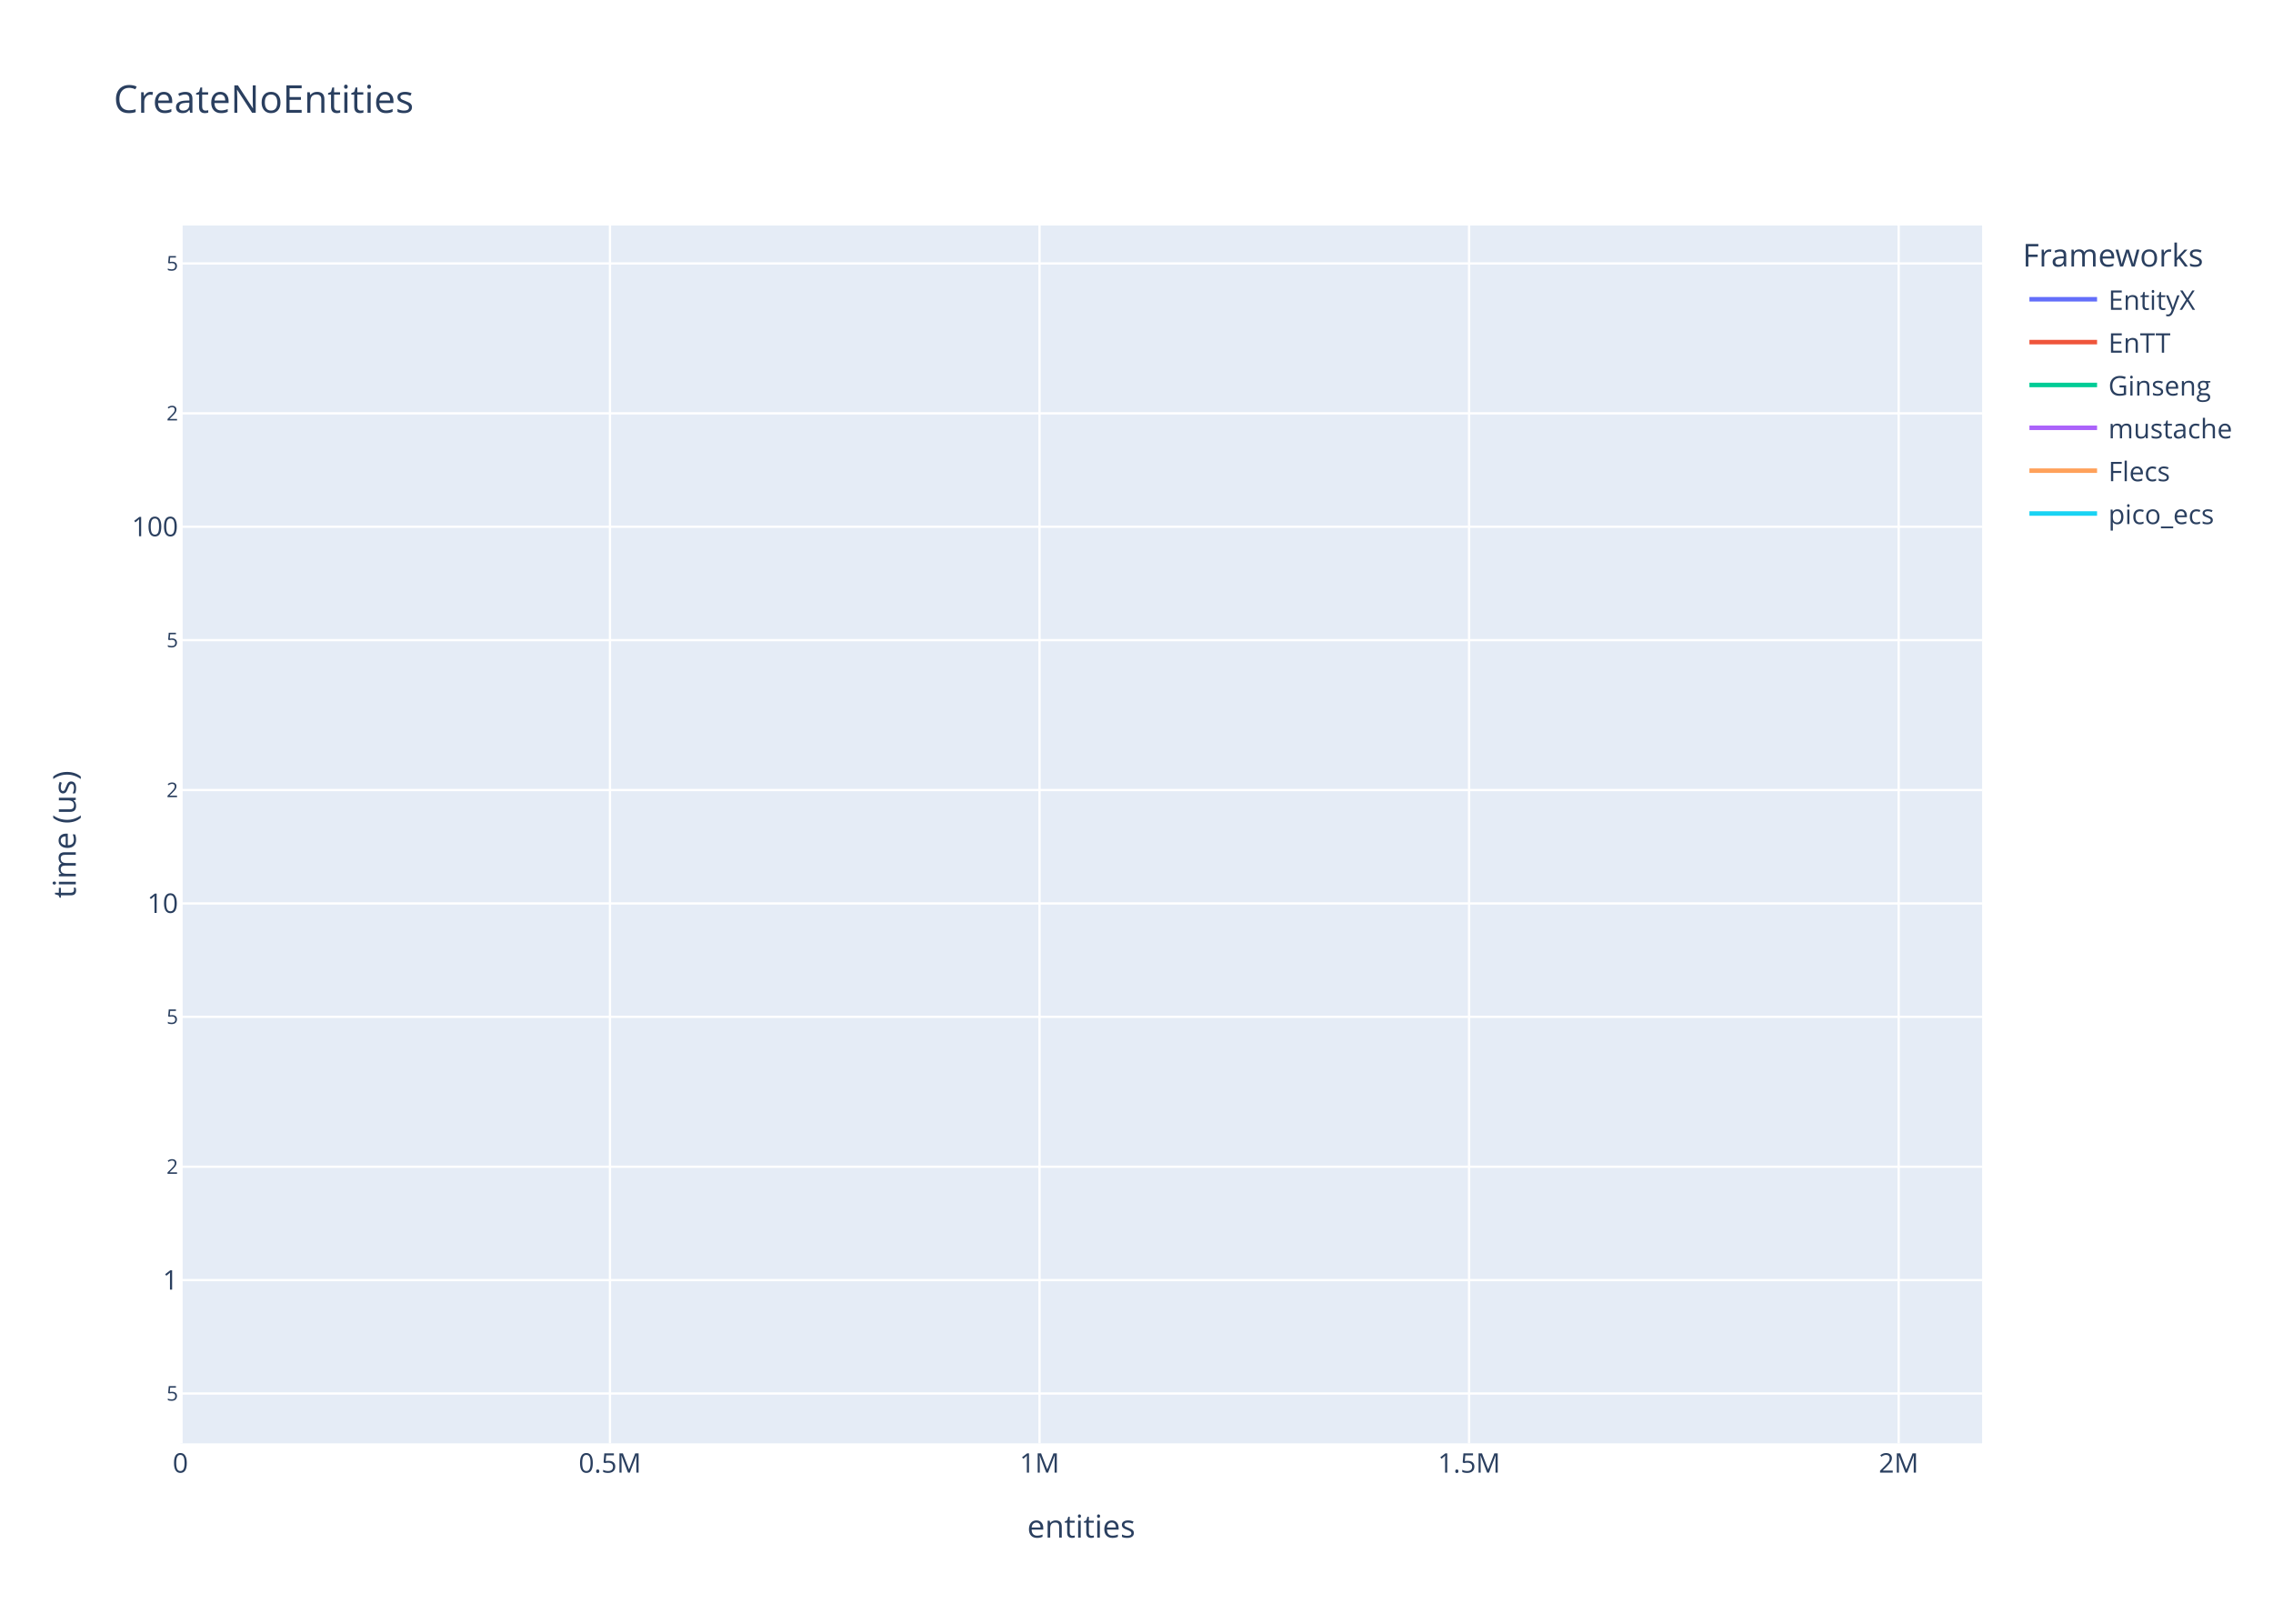
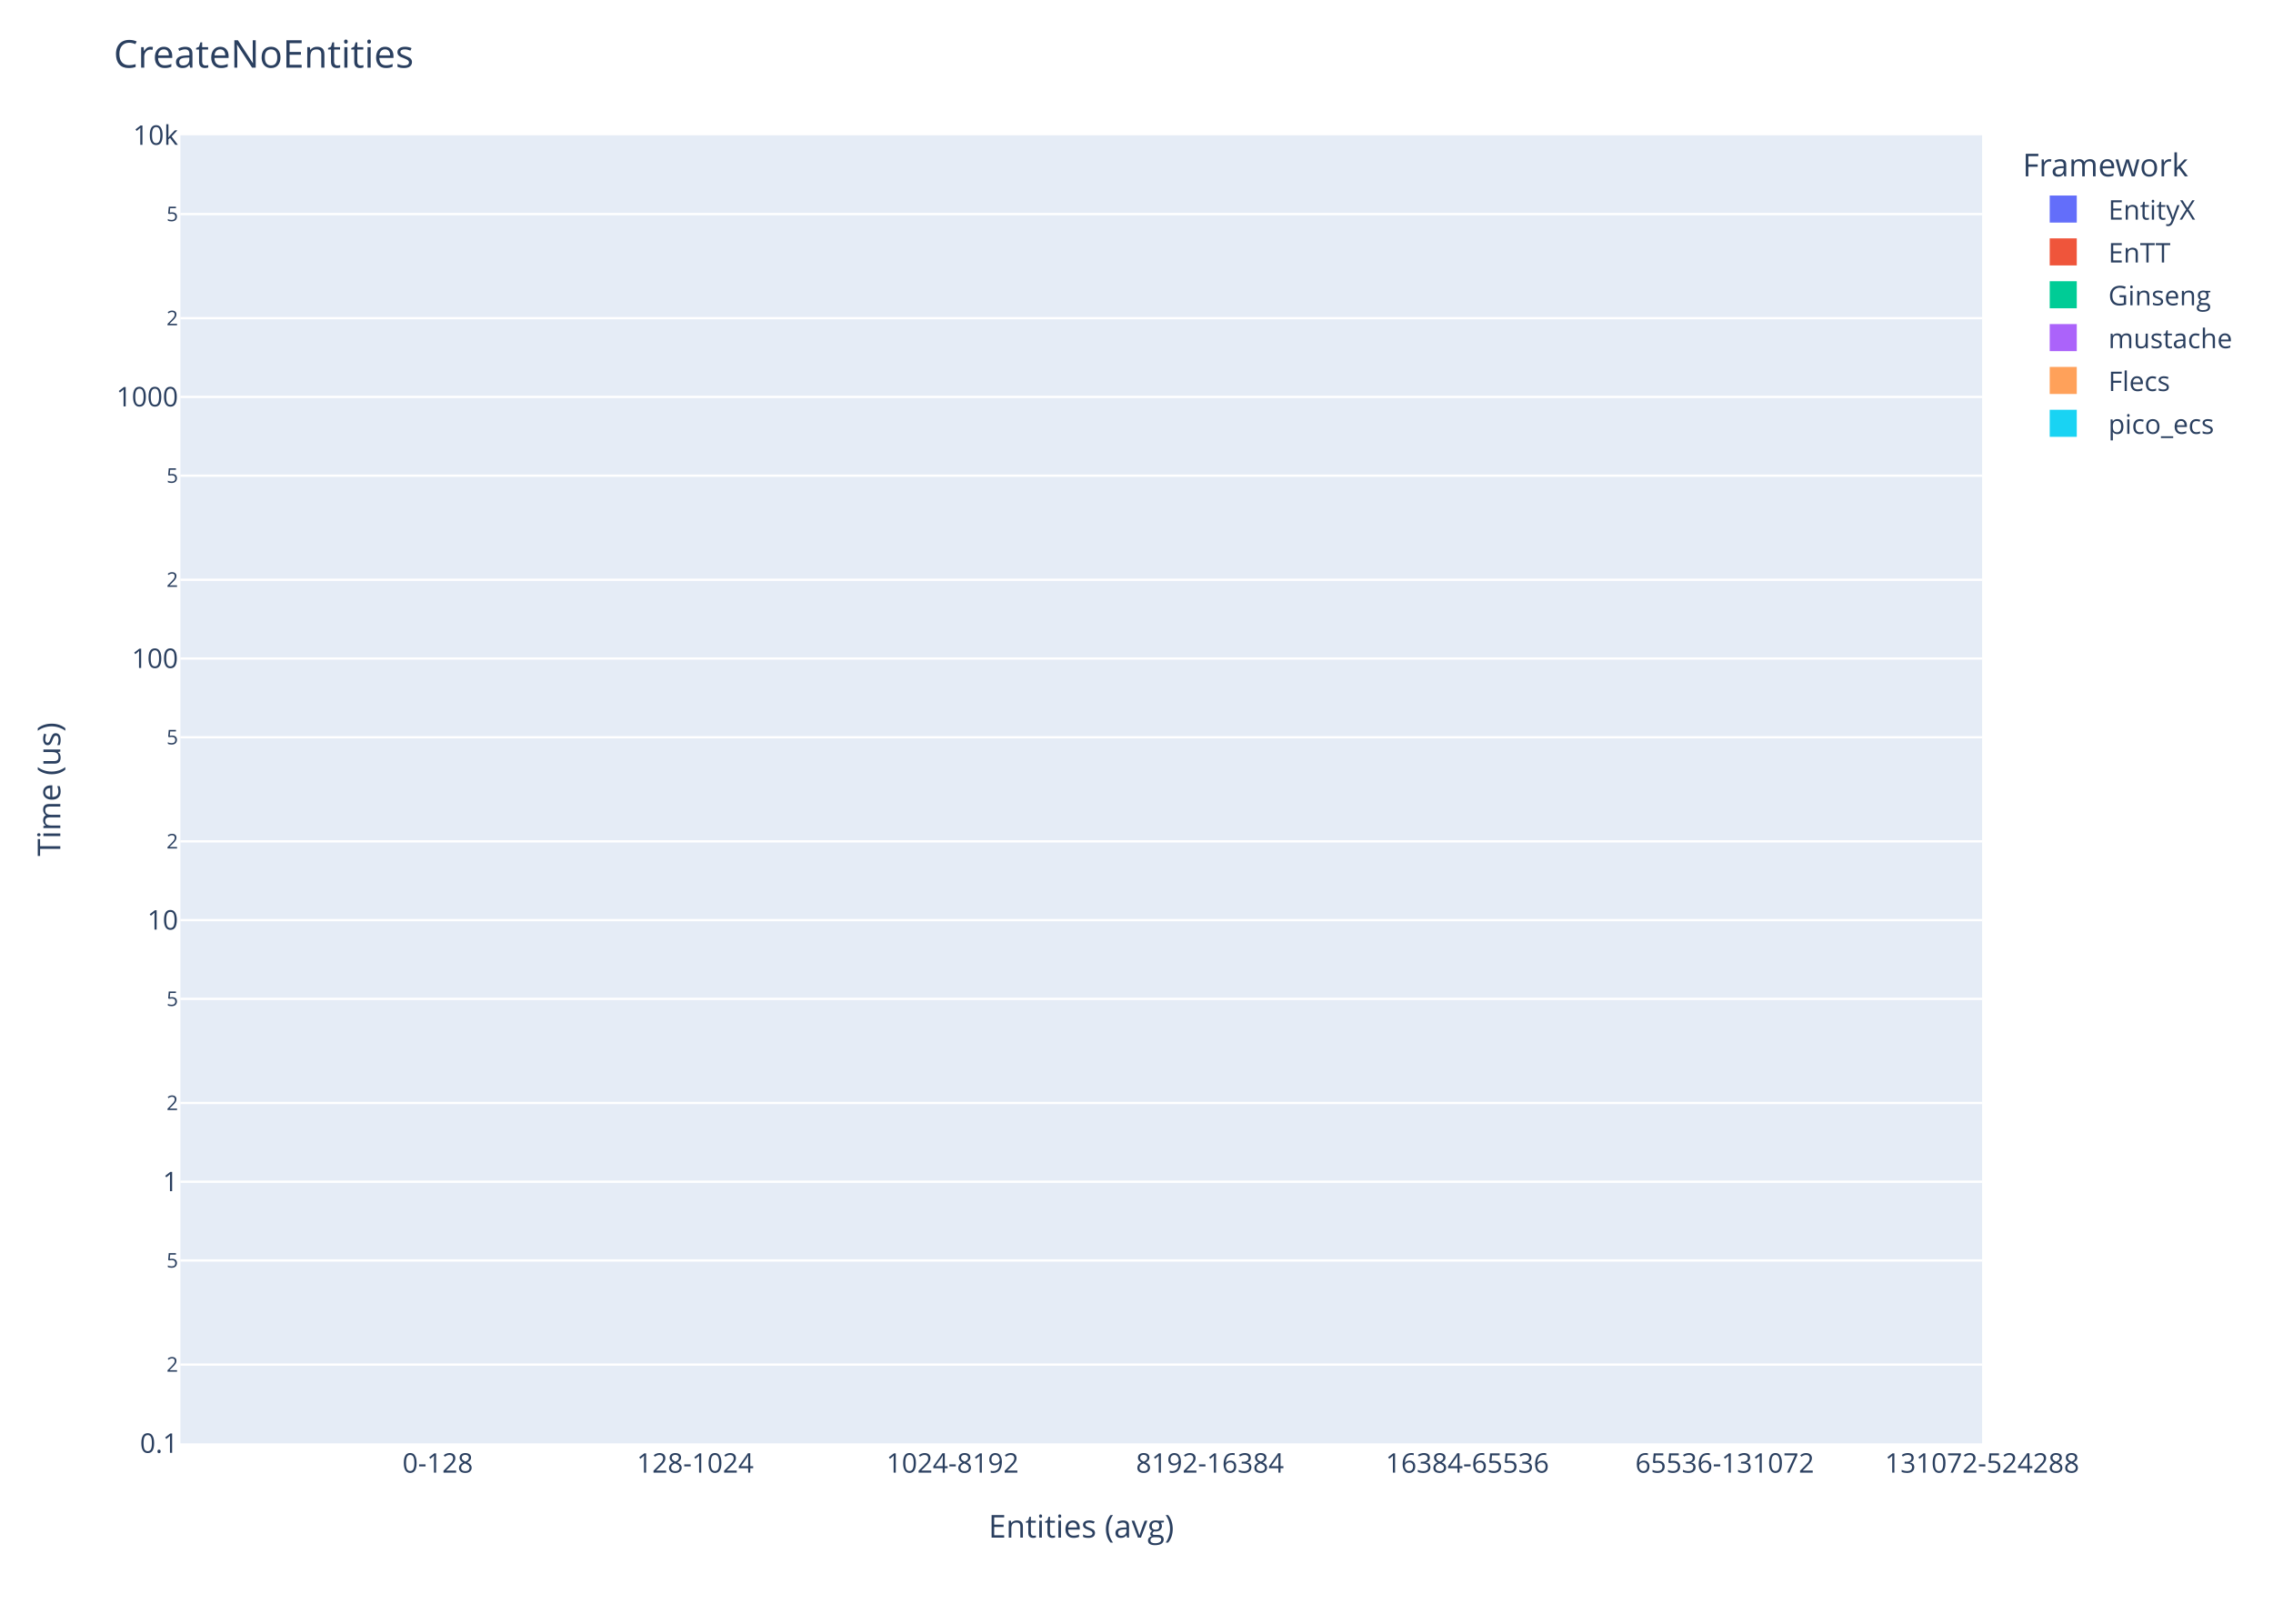
<svg xmlns="http://www.w3.org/2000/svg" class="main-svg" width="1008" height="720" style="" viewBox="0 0 1008 720">
  <rect x="0" y="0" width="1008" height="720" style="fill: rgb(255, 255, 255); fill-opacity: 1;" />
-   <defs id="defs-c62088">
+   <defs id="defs-19da52">
    <g class="clips">
-       <clipPath id="clipc62088xyplot" class="plotclip">
-         <rect width="799" height="540" />
+       <clipPath id="clip19da52xyplot" class="plotclip">
+         <rect width="799" height="580" />
      </clipPath>
-       <clipPath class="axesclip" id="clipc62088x">
+       <clipPath class="axesclip" id="clip19da52x">
        <rect x="80" y="0" width="799" height="720" />
      </clipPath>
-       <clipPath class="axesclip" id="clipc62088y">
-         <rect x="0" y="100" width="1008" height="540" />
+       <clipPath class="axesclip" id="clip19da52y">
+         <rect x="0" y="60" width="1008" height="580" />
      </clipPath>
-       <clipPath class="axesclip" id="clipc62088xy">
-         <rect x="80" y="100" width="799" height="540" />
+       <clipPath class="axesclip" id="clip19da52xy">
+         <rect x="80" y="60" width="799" height="580" />
      </clipPath>
    </g>
    <g class="gradients" />
    <g class="patterns" />
  </defs>
  <g class="bglayer">
-     <rect class="bg" x="80" y="100" width="799" height="540" style="fill: rgb(229, 236, 246); fill-opacity: 1; stroke-width: 0;" />
+     <rect class="bg" x="80" y="60" width="799" height="580" style="fill: rgb(229, 236, 246); fill-opacity: 1; stroke-width: 0;" />
  </g>
  <g class="layer-below">
    <g class="imagelayer" />
    <g class="shapelayer" />
  </g>
  <g class="cartesianlayer">
    <g class="subplot xy">
      <g class="layer-subplot">
        <g class="shapelayer" />
        <g class="imagelayer" />
      </g>
      <g class="minor-gridlayer">
        <g class="x" />
        <g class="y" />
      </g>
      <g class="gridlayer">
-         <g class="x">
-           <path class="xgrid crisp" transform="translate(270.5,0)" d="M0,100v540" style="stroke: rgb(255, 255, 255); stroke-opacity: 1; stroke-width: 1px;" />
-           <path class="xgrid crisp" transform="translate(460.99,0)" d="M0,100v540" style="stroke: rgb(255, 255, 255); stroke-opacity: 1; stroke-width: 1px;" />
-           <path class="xgrid crisp" transform="translate(651.49,0)" d="M0,100v540" style="stroke: rgb(255, 255, 255); stroke-opacity: 1; stroke-width: 1px;" />
-           <path class="xgrid crisp" transform="translate(841.99,0)" d="M0,100v540" style="stroke: rgb(255, 255, 255); stroke-opacity: 1; stroke-width: 1px;" />
-         </g>
+         <g class="x" />
        <g class="y">
-           <path class="ygrid crisp" transform="translate(0,617.91)" d="M80,0h799" style="stroke: rgb(255, 255, 255); stroke-opacity: 1; stroke-width: 1px;" />
-           <path class="ygrid crisp" transform="translate(0,567.63)" d="M80,0h799" style="stroke: rgb(255, 255, 255); stroke-opacity: 1; stroke-width: 1px;" />
-           <path class="ygrid crisp" transform="translate(0,517.35)" d="M80,0h799" style="stroke: rgb(255, 255, 255); stroke-opacity: 1; stroke-width: 1px;" />
-           <path class="ygrid crisp" transform="translate(0,450.88)" d="M80,0h799" style="stroke: rgb(255, 255, 255); stroke-opacity: 1; stroke-width: 1px;" />
-           <path class="ygrid crisp" transform="translate(0,400.6)" d="M80,0h799" style="stroke: rgb(255, 255, 255); stroke-opacity: 1; stroke-width: 1px;" />
-           <path class="ygrid crisp" transform="translate(0,350.32)" d="M80,0h799" style="stroke: rgb(255, 255, 255); stroke-opacity: 1; stroke-width: 1px;" />
-           <path class="ygrid crisp" transform="translate(0,283.85)" d="M80,0h799" style="stroke: rgb(255, 255, 255); stroke-opacity: 1; stroke-width: 1px;" />
-           <path class="ygrid crisp" transform="translate(0,233.57)" d="M80,0h799" style="stroke: rgb(255, 255, 255); stroke-opacity: 1; stroke-width: 1px;" />
-           <path class="ygrid crisp" transform="translate(0,183.28)" d="M80,0h799" style="stroke: rgb(255, 255, 255); stroke-opacity: 1; stroke-width: 1px;" />
-           <path class="ygrid crisp" transform="translate(0,116.82)" d="M80,0h799" style="stroke: rgb(255, 255, 255); stroke-opacity: 1; stroke-width: 1px;" />
-         </g>
-       </g>
-       <g class="zerolinelayer">
-         <path class="xzl zl crisp" transform="translate(80,0)" d="M0,100v540" style="stroke: rgb(255, 255, 255); stroke-opacity: 1; stroke-width: 2px;" />
-       </g>
+           <path class="ygrid crisp" transform="translate(0,605.08)" d="M80,0h799" style="stroke: rgb(255, 255, 255); stroke-opacity: 1; stroke-width: 1px;" />
+           <path class="ygrid crisp" transform="translate(0,558.92)" d="M80,0h799" style="stroke: rgb(255, 255, 255); stroke-opacity: 1; stroke-width: 1px;" />
+           <path class="ygrid crisp" transform="translate(0,524)" d="M80,0h799" style="stroke: rgb(255, 255, 255); stroke-opacity: 1; stroke-width: 1px;" />
+           <path class="ygrid crisp" transform="translate(0,489.08)" d="M80,0h799" style="stroke: rgb(255, 255, 255); stroke-opacity: 1; stroke-width: 1px;" />
+           <path class="ygrid crisp" transform="translate(0,442.92)" d="M80,0h799" style="stroke: rgb(255, 255, 255); stroke-opacity: 1; stroke-width: 1px;" />
+           <path class="ygrid crisp" transform="translate(0,408)" d="M80,0h799" style="stroke: rgb(255, 255, 255); stroke-opacity: 1; stroke-width: 1px;" />
+           <path class="ygrid crisp" transform="translate(0,373.08)" d="M80,0h799" style="stroke: rgb(255, 255, 255); stroke-opacity: 1; stroke-width: 1px;" />
+           <path class="ygrid crisp" transform="translate(0,326.92)" d="M80,0h799" style="stroke: rgb(255, 255, 255); stroke-opacity: 1; stroke-width: 1px;" />
+           <path class="ygrid crisp" transform="translate(0,292)" d="M80,0h799" style="stroke: rgb(255, 255, 255); stroke-opacity: 1; stroke-width: 1px;" />
+           <path class="ygrid crisp" transform="translate(0,257.08)" d="M80,0h799" style="stroke: rgb(255, 255, 255); stroke-opacity: 1; stroke-width: 1px;" />
+           <path class="ygrid crisp" transform="translate(0,210.92)" d="M80,0h799" style="stroke: rgb(255, 255, 255); stroke-opacity: 1; stroke-width: 1px;" />
+           <path class="ygrid crisp" transform="translate(0,176)" d="M80,0h799" style="stroke: rgb(255, 255, 255); stroke-opacity: 1; stroke-width: 1px;" />
+           <path class="ygrid crisp" transform="translate(0,141.08)" d="M80,0h799" style="stroke: rgb(255, 255, 255); stroke-opacity: 1; stroke-width: 1px;" />
+           <path class="ygrid crisp" transform="translate(0,94.92)" d="M80,0h799" style="stroke: rgb(255, 255, 255); stroke-opacity: 1; stroke-width: 1px;" />
+         </g>
+       </g>
+       <g class="zerolinelayer" />
      <path class="xlines-below" />
      <path class="ylines-below" />
      <g class="overlines-below" />
      <g class="xaxislayer-below" />
      <g class="yaxislayer-below" />
      <g class="overaxes-below" />
-       <g class="plot" transform="translate(80,100)" clip-path="url(#clipc62088xyplot)">
-         <g class="scatterlayer mlayer">
-           <g class="trace scatter tracef5ed88" style="stroke-miterlimit: 2; opacity: 1;">
-             <g class="fills" />
-             <g class="errorbars" />
-             <g class="lines" />
-             <g class="points" />
-             <g class="text" />
-           </g>
-           <g class="trace scatter tracef82caf" style="stroke-miterlimit: 2; opacity: 1;">
-             <g class="fills" />
-             <g class="errorbars" />
-             <g class="lines" />
-             <g class="points" />
-             <g class="text" />
-           </g>
-           <g class="trace scatter tracee0cd7f" style="stroke-miterlimit: 2; opacity: 1;">
-             <g class="fills" />
-             <g class="errorbars" />
-             <g class="lines" />
-             <g class="points" />
-             <g class="text" />
-           </g>
-           <g class="trace scatter trace92281e" style="stroke-miterlimit: 2; opacity: 1;">
-             <g class="fills" />
-             <g class="errorbars" />
-             <g class="lines" />
-             <g class="points" />
-             <g class="text" />
-           </g>
-           <g class="trace scatter tracee63d25" style="stroke-miterlimit: 2; opacity: 1;">
-             <g class="fills" />
-             <g class="errorbars" />
-             <g class="lines" />
-             <g class="points" />
-             <g class="text" />
-           </g>
-           <g class="trace scatter trace43ec85" style="stroke-miterlimit: 2; opacity: 1;">
-             <g class="fills" />
-             <g class="errorbars" />
-             <g class="lines" />
-             <g class="points" />
-             <g class="text" />
+       <g class="plot" transform="translate(80,60)" clip-path="url(#clip19da52xyplot)">
+         <g class="barlayer mlayer">
+           <g class="trace bars" style="opacity: 1;">
+             <g class="points">
+               <g class="point">
+                 <path d="M0,0Z" style="vector-effect: non-scaling-stroke; opacity: 1; stroke-width: 0px; fill: rgb(99, 110, 250); fill-opacity: 1;" />
+               </g>
+             </g>
+           </g>
+           <g class="trace bars" style="opacity: 1;">
+             <g class="points">
+               <g class="point">
+                 <path d="M0,0Z" style="vector-effect: non-scaling-stroke; opacity: 1; stroke-width: 0px; fill: rgb(239, 85, 59); fill-opacity: 1;" />
+               </g>
+             </g>
+           </g>
+           <g class="trace bars" style="opacity: 1;">
+             <g class="points">
+               <g class="point">
+                 <path d="M0,0Z" style="vector-effect: non-scaling-stroke; opacity: 1; stroke-width: 0px; fill: rgb(0, 204, 150); fill-opacity: 1;" />
+               </g>
+             </g>
+           </g>
+           <g class="trace bars" style="opacity: 1;">
+             <g class="points">
+               <g class="point">
+                 <path d="M0,0Z" style="vector-effect: non-scaling-stroke; opacity: 1; stroke-width: 0px; fill: rgb(171, 99, 250); fill-opacity: 1;" />
+               </g>
+             </g>
+           </g>
+           <g class="trace bars" style="opacity: 1;">
+             <g class="points">
+               <g class="point">
+                 <path d="M0,0Z" style="vector-effect: non-scaling-stroke; opacity: 1; stroke-width: 0px; fill: rgb(255, 161, 90); fill-opacity: 1;" />
+               </g>
+             </g>
+           </g>
+           <g class="trace bars" style="opacity: 1;">
+             <g class="points">
+               <g class="point">
+                 <path d="M0,0Z" style="vector-effect: non-scaling-stroke; opacity: 1; stroke-width: 0px; fill: rgb(25, 211, 243); fill-opacity: 1;" />
+               </g>
+             </g>
          </g>
        </g>
      </g>
      <g class="overplot" />
      <path class="xlines-above crisp" d="M0,0" style="fill: none;" />
      <path class="ylines-above crisp" d="M0,0" style="fill: none;" />
      <g class="overlines-above" />
      <g class="xaxislayer-above">
        <g class="xtick">
-           <text text-anchor="middle" x="0" y="653" transform="translate(80,0)" style="font-family: 'Open Sans', verdana, arial, sans-serif; font-size: 12px; fill: rgb(42, 63, 95); fill-opacity: 1; white-space: pre; opacity: 1;">0</text>
-         </g>
-         <g class="xtick">
-           <text text-anchor="middle" x="0" y="653" style="font-family: 'Open Sans', verdana, arial, sans-serif; font-size: 12px; fill: rgb(42, 63, 95); fill-opacity: 1; white-space: pre; opacity: 1;" transform="translate(270.5,0)">0.5M</text>
-         </g>
-         <g class="xtick">
-           <text text-anchor="middle" x="0" y="653" style="font-family: 'Open Sans', verdana, arial, sans-serif; font-size: 12px; fill: rgb(42, 63, 95); fill-opacity: 1; white-space: pre; opacity: 1;" transform="translate(460.99,0)">1M</text>
-         </g>
-         <g class="xtick">
-           <text text-anchor="middle" x="0" y="653" style="font-family: 'Open Sans', verdana, arial, sans-serif; font-size: 12px; fill: rgb(42, 63, 95); fill-opacity: 1; white-space: pre; opacity: 1;" transform="translate(651.49,0)">1.5M</text>
-         </g>
-         <g class="xtick">
-           <text text-anchor="middle" x="0" y="653" style="font-family: 'Open Sans', verdana, arial, sans-serif; font-size: 12px; fill: rgb(42, 63, 95); fill-opacity: 1; white-space: pre; opacity: 1;" transform="translate(841.99,0)">2M</text>
+           <text text-anchor="middle" x="0" y="653" transform="translate(194.14,0)" style="font-family: 'Open Sans', verdana, arial, sans-serif; font-size: 12px; fill: rgb(42, 63, 95); fill-opacity: 1; white-space: pre; opacity: 1;">0-128</text>
+         </g>
+         <g class="xtick">
+           <text text-anchor="middle" x="0" y="653" transform="translate(308.29,0)" style="font-family: 'Open Sans', verdana, arial, sans-serif; font-size: 12px; fill: rgb(42, 63, 95); fill-opacity: 1; white-space: pre; opacity: 1;">128-1024</text>
+         </g>
+         <g class="xtick">
+           <text text-anchor="middle" x="0" y="653" transform="translate(422.43,0)" style="font-family: 'Open Sans', verdana, arial, sans-serif; font-size: 12px; fill: rgb(42, 63, 95); fill-opacity: 1; white-space: pre; opacity: 1;">1024-8192</text>
+         </g>
+         <g class="xtick">
+           <text text-anchor="middle" x="0" y="653" transform="translate(536.57,0)" style="font-family: 'Open Sans', verdana, arial, sans-serif; font-size: 12px; fill: rgb(42, 63, 95); fill-opacity: 1; white-space: pre; opacity: 1;">8192-16384</text>
+         </g>
+         <g class="xtick">
+           <text text-anchor="middle" x="0" y="653" transform="translate(650.71,0)" style="font-family: 'Open Sans', verdana, arial, sans-serif; font-size: 12px; fill: rgb(42, 63, 95); fill-opacity: 1; white-space: pre; opacity: 1;">16384-65536</text>
+         </g>
+         <g class="xtick">
+           <text text-anchor="middle" x="0" y="653" transform="translate(764.86,0)" style="font-family: 'Open Sans', verdana, arial, sans-serif; font-size: 12px; fill: rgb(42, 63, 95); fill-opacity: 1; white-space: pre; opacity: 1;">65536-131072</text>
+         </g>
+         <g class="xtick">
+           <text text-anchor="middle" x="0" y="653" transform="translate(879,0)" style="font-family: 'Open Sans', verdana, arial, sans-serif; font-size: 12px; fill: rgb(42, 63, 95); fill-opacity: 1; white-space: pre; opacity: 1;">131072-524288</text>
        </g>
      </g>
      <g class="yaxislayer-above">
        <g class="ytick">
-           <text text-anchor="end" x="79" y="3.15" transform="translate(0,617.91)" style="font-family: 'Open Sans', verdana, arial, sans-serif; font-size: 9px; fill: rgb(42, 63, 95); fill-opacity: 1; white-space: pre; opacity: 1;">5</text>
-         </g>
-         <g class="ytick">
-           <text text-anchor="end" x="79" y="4.2" style="font-family: 'Open Sans', verdana, arial, sans-serif; font-size: 12px; fill: rgb(42, 63, 95); fill-opacity: 1; white-space: pre; opacity: 1;" transform="translate(0,567.63)">1</text>
-         </g>
-         <g class="ytick">
-           <text text-anchor="end" x="79" y="3.15" style="font-family: 'Open Sans', verdana, arial, sans-serif; font-size: 9px; fill: rgb(42, 63, 95); fill-opacity: 1; white-space: pre; opacity: 1;" transform="translate(0,517.35)">2</text>
-         </g>
-         <g class="ytick">
-           <text text-anchor="end" x="79" y="3.15" style="font-family: 'Open Sans', verdana, arial, sans-serif; font-size: 9px; fill: rgb(42, 63, 95); fill-opacity: 1; white-space: pre; opacity: 1;" transform="translate(0,450.88)">5</text>
-         </g>
-         <g class="ytick">
-           <text text-anchor="end" x="79" y="4.2" style="font-family: 'Open Sans', verdana, arial, sans-serif; font-size: 12px; fill: rgb(42, 63, 95); fill-opacity: 1; white-space: pre; opacity: 1;" transform="translate(0,400.6)">10</text>
-         </g>
-         <g class="ytick">
-           <text text-anchor="end" x="79" y="3.15" style="font-family: 'Open Sans', verdana, arial, sans-serif; font-size: 9px; fill: rgb(42, 63, 95); fill-opacity: 1; white-space: pre; opacity: 1;" transform="translate(0,350.32)">2</text>
-         </g>
-         <g class="ytick">
-           <text text-anchor="end" x="79" y="3.15" style="font-family: 'Open Sans', verdana, arial, sans-serif; font-size: 9px; fill: rgb(42, 63, 95); fill-opacity: 1; white-space: pre; opacity: 1;" transform="translate(0,283.85)">5</text>
-         </g>
-         <g class="ytick">
-           <text text-anchor="end" x="79" y="4.2" style="font-family: 'Open Sans', verdana, arial, sans-serif; font-size: 12px; fill: rgb(42, 63, 95); fill-opacity: 1; white-space: pre; opacity: 1;" transform="translate(0,233.57)">100</text>
-         </g>
-         <g class="ytick">
-           <text text-anchor="end" x="79" y="3.15" style="font-family: 'Open Sans', verdana, arial, sans-serif; font-size: 9px; fill: rgb(42, 63, 95); fill-opacity: 1; white-space: pre; opacity: 1;" transform="translate(0,183.28)">2</text>
-         </g>
-         <g class="ytick">
-           <text text-anchor="end" x="79" y="3.15" style="font-family: 'Open Sans', verdana, arial, sans-serif; font-size: 9px; fill: rgb(42, 63, 95); fill-opacity: 1; white-space: pre; opacity: 1;" transform="translate(0,116.82)">5</text>
+           <text text-anchor="end" x="79" y="4.2" transform="translate(0,640)" style="font-family: 'Open Sans', verdana, arial, sans-serif; font-size: 12px; fill: rgb(42, 63, 95); fill-opacity: 1; white-space: pre; opacity: 1;">0.1</text>
+         </g>
+         <g class="ytick">
+           <text text-anchor="end" x="79" y="3.15" style="font-family: 'Open Sans', verdana, arial, sans-serif; font-size: 9px; fill: rgb(42, 63, 95); fill-opacity: 1; white-space: pre; opacity: 1;" transform="translate(0,605.08)">2</text>
+         </g>
+         <g class="ytick">
+           <text text-anchor="end" x="79" y="3.15" style="font-family: 'Open Sans', verdana, arial, sans-serif; font-size: 9px; fill: rgb(42, 63, 95); fill-opacity: 1; white-space: pre; opacity: 1;" transform="translate(0,558.92)">5</text>
+         </g>
+         <g class="ytick">
+           <text text-anchor="end" x="79" y="4.2" style="font-family: 'Open Sans', verdana, arial, sans-serif; font-size: 12px; fill: rgb(42, 63, 95); fill-opacity: 1; white-space: pre; opacity: 1;" transform="translate(0,524)">1</text>
+         </g>
+         <g class="ytick">
+           <text text-anchor="end" x="79" y="3.15" style="font-family: 'Open Sans', verdana, arial, sans-serif; font-size: 9px; fill: rgb(42, 63, 95); fill-opacity: 1; white-space: pre; opacity: 1;" transform="translate(0,489.08)">2</text>
+         </g>
+         <g class="ytick">
+           <text text-anchor="end" x="79" y="3.15" style="font-family: 'Open Sans', verdana, arial, sans-serif; font-size: 9px; fill: rgb(42, 63, 95); fill-opacity: 1; white-space: pre; opacity: 1;" transform="translate(0,442.92)">5</text>
+         </g>
+         <g class="ytick">
+           <text text-anchor="end" x="79" y="4.2" style="font-family: 'Open Sans', verdana, arial, sans-serif; font-size: 12px; fill: rgb(42, 63, 95); fill-opacity: 1; white-space: pre; opacity: 1;" transform="translate(0,408)">10</text>
+         </g>
+         <g class="ytick">
+           <text text-anchor="end" x="79" y="3.15" style="font-family: 'Open Sans', verdana, arial, sans-serif; font-size: 9px; fill: rgb(42, 63, 95); fill-opacity: 1; white-space: pre; opacity: 1;" transform="translate(0,373.08)">2</text>
+         </g>
+         <g class="ytick">
+           <text text-anchor="end" x="79" y="3.15" style="font-family: 'Open Sans', verdana, arial, sans-serif; font-size: 9px; fill: rgb(42, 63, 95); fill-opacity: 1; white-space: pre; opacity: 1;" transform="translate(0,326.92)">5</text>
+         </g>
+         <g class="ytick">
+           <text text-anchor="end" x="79" y="4.2" style="font-family: 'Open Sans', verdana, arial, sans-serif; font-size: 12px; fill: rgb(42, 63, 95); fill-opacity: 1; white-space: pre; opacity: 1;" transform="translate(0,292)">100</text>
+         </g>
+         <g class="ytick">
+           <text text-anchor="end" x="79" y="3.15" style="font-family: 'Open Sans', verdana, arial, sans-serif; font-size: 9px; fill: rgb(42, 63, 95); fill-opacity: 1; white-space: pre; opacity: 1;" transform="translate(0,257.08)">2</text>
+         </g>
+         <g class="ytick">
+           <text text-anchor="end" x="79" y="3.15" style="font-family: 'Open Sans', verdana, arial, sans-serif; font-size: 9px; fill: rgb(42, 63, 95); fill-opacity: 1; white-space: pre; opacity: 1;" transform="translate(0,210.92)">5</text>
+         </g>
+         <g class="ytick">
+           <text text-anchor="end" x="79" y="4.2" style="font-family: 'Open Sans', verdana, arial, sans-serif; font-size: 12px; fill: rgb(42, 63, 95); fill-opacity: 1; white-space: pre; opacity: 1;" transform="translate(0,176)">1000</text>
+         </g>
+         <g class="ytick">
+           <text text-anchor="end" x="79" y="3.15" style="font-family: 'Open Sans', verdana, arial, sans-serif; font-size: 9px; fill: rgb(42, 63, 95); fill-opacity: 1; white-space: pre; opacity: 1;" transform="translate(0,141.08)">2</text>
+         </g>
+         <g class="ytick">
+           <text text-anchor="end" x="79" y="3.15" style="font-family: 'Open Sans', verdana, arial, sans-serif; font-size: 9px; fill: rgb(42, 63, 95); fill-opacity: 1; white-space: pre; opacity: 1;" transform="translate(0,94.92)">5</text>
+         </g>
+         <g class="ytick">
+           <text text-anchor="end" x="79" y="4.2" style="font-family: 'Open Sans', verdana, arial, sans-serif; font-size: 12px; fill: rgb(42, 63, 95); fill-opacity: 1; white-space: pre; opacity: 1;" transform="translate(0,60)">10k</text>
        </g>
      </g>
      <g class="overaxes-above" />
    </g>
  </g>
  <g class="polarlayer" />
  <g class="smithlayer" />
  <g class="ternarylayer" />
  <g class="geolayer" />
  <g class="funnelarealayer" />
  <g class="pielayer" />
  <g class="iciclelayer" />
  <g class="treemaplayer" />
  <g class="sunburstlayer" />
  <g class="glimages" />
-   <defs id="topdefs-c62088">
+   <defs id="topdefs-19da52">
    <g class="clips" />
-     <clipPath id="legendc62088">
+     <clipPath id="legend19da52">
      <rect width="101" height="143" x="0" y="0" />
    </clipPath>
  </defs>
  <g class="layer-above">
    <g class="imagelayer" />
    <g class="shapelayer" />
  </g>
  <g class="infolayer">
-     <g class="legend" pointer-events="all" transform="translate(894.98,100)">
+     <g class="legend" pointer-events="all" transform="translate(894.98,60)">
      <rect class="bg" shape-rendering="crispEdges" style="stroke: rgb(68, 68, 68); stroke-opacity: 1; fill: rgb(255, 255, 255); fill-opacity: 1; stroke-width: 0px;" width="101" height="143" x="0" y="0" />
-       <g class="scrollbox" transform="" clip-path="url(#legendc62088)">
-         <text class="legendtitletext" text-anchor="start" x="2" y="18.2" style="font-family: 'Open Sans', verdana, arial, sans-serif; font-size: 14px; fill: rgb(42, 63, 95); fill-opacity: 1; white-space: pre;">Frameworks</text>
+       <g class="scrollbox" transform="" clip-path="url(#legend19da52)">
+         <text class="legendtitletext" text-anchor="start" x="2" y="18.2" style="font-family: 'Open Sans', verdana, arial, sans-serif; font-size: 14px; fill: rgb(42, 63, 95); fill-opacity: 1; white-space: pre;">Framework</text>
        <g class="groups" transform="">
          <g class="traces" transform="translate(0,32.7)" style="opacity: 1;">
            <text class="legendtext" text-anchor="start" x="40" y="4.68" style="font-family: 'Open Sans', verdana, arial, sans-serif; font-size: 12px; fill: rgb(42, 63, 95); fill-opacity: 1; white-space: pre;">EntityX</text>
            <g class="layers" style="opacity: 1;">
              <g class="legendfill" />
-               <g class="legendlines">
-                 <path class="js-line" d="M5,0h30" style="fill: none; stroke: rgb(99, 110, 250); stroke-opacity: 1; stroke-width: 2px;" />
-               </g>
-               <g class="legendsymbols">
-                 <g class="legendpoints" />
+               <g class="legendlines" />
+               <g class="legendsymbols">
+                 <g class="legendpoints">
+                   <path class="legendundefined" d="M6,6H-6V-6H6Z" transform="translate(20,0)" style="stroke-width: 0px; fill: rgb(99, 110, 250); fill-opacity: 1;" />
+                 </g>
              </g>
            </g>
            <rect class="legendtoggle" x="0" y="-9.5" width="95.25" height="19" style="fill: rgb(0, 0, 0); fill-opacity: 0;" />
          </g>
        </g>
        <g class="groups" transform="">
          <g class="traces" transform="translate(0,51.7)" style="opacity: 1;">
            <text class="legendtext" text-anchor="start" x="40" y="4.68" style="font-family: 'Open Sans', verdana, arial, sans-serif; font-size: 12px; fill: rgb(42, 63, 95); fill-opacity: 1; white-space: pre;">EnTT</text>
            <g class="layers" style="opacity: 1;">
              <g class="legendfill" />
-               <g class="legendlines">
-                 <path class="js-line" d="M5,0h30" style="fill: none; stroke: rgb(239, 85, 59); stroke-opacity: 1; stroke-width: 2px;" />
-               </g>
-               <g class="legendsymbols">
-                 <g class="legendpoints" />
+               <g class="legendlines" />
+               <g class="legendsymbols">
+                 <g class="legendpoints">
+                   <path class="legendundefined" d="M6,6H-6V-6H6Z" transform="translate(20,0)" style="stroke-width: 0px; fill: rgb(239, 85, 59); fill-opacity: 1;" />
+                 </g>
              </g>
            </g>
            <rect class="legendtoggle" x="0" y="-9.5" width="95.25" height="19" style="fill: rgb(0, 0, 0); fill-opacity: 0;" />
          </g>
        </g>
        <g class="groups" transform="">
          <g class="traces" transform="translate(0,70.7)" style="opacity: 1;">
            <text class="legendtext" text-anchor="start" x="40" y="4.68" style="font-family: 'Open Sans', verdana, arial, sans-serif; font-size: 12px; fill: rgb(42, 63, 95); fill-opacity: 1; white-space: pre;">Ginseng</text>
            <g class="layers" style="opacity: 1;">
              <g class="legendfill" />
-               <g class="legendlines">
-                 <path class="js-line" d="M5,0h30" style="fill: none; stroke: rgb(0, 204, 150); stroke-opacity: 1; stroke-width: 2px;" />
-               </g>
-               <g class="legendsymbols">
-                 <g class="legendpoints" />
+               <g class="legendlines" />
+               <g class="legendsymbols">
+                 <g class="legendpoints">
+                   <path class="legendundefined" d="M6,6H-6V-6H6Z" transform="translate(20,0)" style="stroke-width: 0px; fill: rgb(0, 204, 150); fill-opacity: 1;" />
+                 </g>
              </g>
            </g>
            <rect class="legendtoggle" x="0" y="-9.5" width="95.25" height="19" style="fill: rgb(0, 0, 0); fill-opacity: 0;" />
          </g>
        </g>
        <g class="groups" transform="">
          <g class="traces" transform="translate(0,89.7)" style="opacity: 1;">
            <text class="legendtext" text-anchor="start" x="40" y="4.68" style="font-family: 'Open Sans', verdana, arial, sans-serif; font-size: 12px; fill: rgb(42, 63, 95); fill-opacity: 1; white-space: pre;">mustache</text>
            <g class="layers" style="opacity: 1;">
              <g class="legendfill" />
-               <g class="legendlines">
-                 <path class="js-line" d="M5,0h30" style="fill: none; stroke: rgb(171, 99, 250); stroke-opacity: 1; stroke-width: 2px;" />
-               </g>
-               <g class="legendsymbols">
-                 <g class="legendpoints" />
+               <g class="legendlines" />
+               <g class="legendsymbols">
+                 <g class="legendpoints">
+                   <path class="legendundefined" d="M6,6H-6V-6H6Z" transform="translate(20,0)" style="stroke-width: 0px; fill: rgb(171, 99, 250); fill-opacity: 1;" />
+                 </g>
              </g>
            </g>
            <rect class="legendtoggle" x="0" y="-9.5" width="95.25" height="19" style="fill: rgb(0, 0, 0); fill-opacity: 0;" />
          </g>
        </g>
        <g class="groups" transform="">
          <g class="traces" transform="translate(0,108.7)" style="opacity: 1;">
            <text class="legendtext" text-anchor="start" x="40" y="4.68" style="font-family: 'Open Sans', verdana, arial, sans-serif; font-size: 12px; fill: rgb(42, 63, 95); fill-opacity: 1; white-space: pre;">Flecs</text>
            <g class="layers" style="opacity: 1;">
              <g class="legendfill" />
-               <g class="legendlines">
-                 <path class="js-line" d="M5,0h30" style="fill: none; stroke: rgb(255, 161, 90); stroke-opacity: 1; stroke-width: 2px;" />
-               </g>
-               <g class="legendsymbols">
-                 <g class="legendpoints" />
+               <g class="legendlines" />
+               <g class="legendsymbols">
+                 <g class="legendpoints">
+                   <path class="legendundefined" d="M6,6H-6V-6H6Z" transform="translate(20,0)" style="stroke-width: 0px; fill: rgb(255, 161, 90); fill-opacity: 1;" />
+                 </g>
              </g>
            </g>
            <rect class="legendtoggle" x="0" y="-9.5" width="95.25" height="19" style="fill: rgb(0, 0, 0); fill-opacity: 0;" />
          </g>
        </g>
        <g class="groups" transform="">
          <g class="traces" transform="translate(0,127.7)" style="opacity: 1;">
            <text class="legendtext" text-anchor="start" x="40" y="4.68" style="font-family: 'Open Sans', verdana, arial, sans-serif; font-size: 12px; fill: rgb(42, 63, 95); fill-opacity: 1; white-space: pre;">pico_ecs</text>
            <g class="layers" style="opacity: 1;">
              <g class="legendfill" />
-               <g class="legendlines">
-                 <path class="js-line" d="M5,0h30" style="fill: none; stroke: rgb(25, 211, 243); stroke-opacity: 1; stroke-width: 2px;" />
-               </g>
-               <g class="legendsymbols">
-                 <g class="legendpoints" />
+               <g class="legendlines" />
+               <g class="legendsymbols">
+                 <g class="legendpoints">
+                   <path class="legendundefined" d="M6,6H-6V-6H6Z" transform="translate(20,0)" style="stroke-width: 0px; fill: rgb(25, 211, 243); fill-opacity: 1;" />
+                 </g>
              </g>
            </g>
            <rect class="legendtoggle" x="0" y="-9.5" width="95.25" height="19" style="fill: rgb(0, 0, 0); fill-opacity: 0;" />
          </g>
        </g>
      </g>
      <rect class="scrollbar" rx="20" ry="3" width="0" height="0" style="fill: rgb(128, 139, 164); fill-opacity: 1;" x="0" y="0" />
    </g>
    <g class="g-gtitle">
-       <text class="gtitle" x="50.4" y="50" text-anchor="start" dy="0em" style="font-family: 'Open Sans', verdana, arial, sans-serif; font-size: 17px; fill: rgb(42, 63, 95); opacity: 1; font-weight: normal; white-space: pre;">CreateNoEntities</text>
+       <text class="gtitle" x="50.4" y="30" text-anchor="start" dy="0em" style="font-family: 'Open Sans', verdana, arial, sans-serif; font-size: 17px; fill: rgb(42, 63, 95); opacity: 1; font-weight: normal; white-space: pre;">CreateNoEntities</text>
    </g>
    <g class="g-xtitle">
-       <text class="xtitle" x="479.5" y="681.8" text-anchor="middle" style="font-family: 'Open Sans', verdana, arial, sans-serif; font-size: 14px; fill: rgb(42, 63, 95); opacity: 1; font-weight: normal; white-space: pre;">entities</text>
+       <text class="xtitle" x="479.5" y="681.8" text-anchor="middle" style="font-family: 'Open Sans', verdana, arial, sans-serif; font-size: 14px; fill: rgb(42, 63, 95); opacity: 1; font-weight: normal; white-space: pre;">Entities (avg)</text>
    </g>
    <g class="g-ytitle">
-       <text class="ytitle" transform="rotate(-90,33.60625,370)" x="33.606" y="370" text-anchor="middle" style="font-family: 'Open Sans', verdana, arial, sans-serif; font-size: 14px; fill: rgb(42, 63, 95); opacity: 1; font-weight: normal; white-space: pre;">time (us)</text>
+       <text class="ytitle" transform="rotate(-90,26.74688,350)" x="26.747" y="350" text-anchor="middle" style="font-family: 'Open Sans', verdana, arial, sans-serif; font-size: 14px; fill: rgb(42, 63, 95); opacity: 1; font-weight: normal; white-space: pre;">Time (us)</text>
    </g>
  </g>
</svg>
